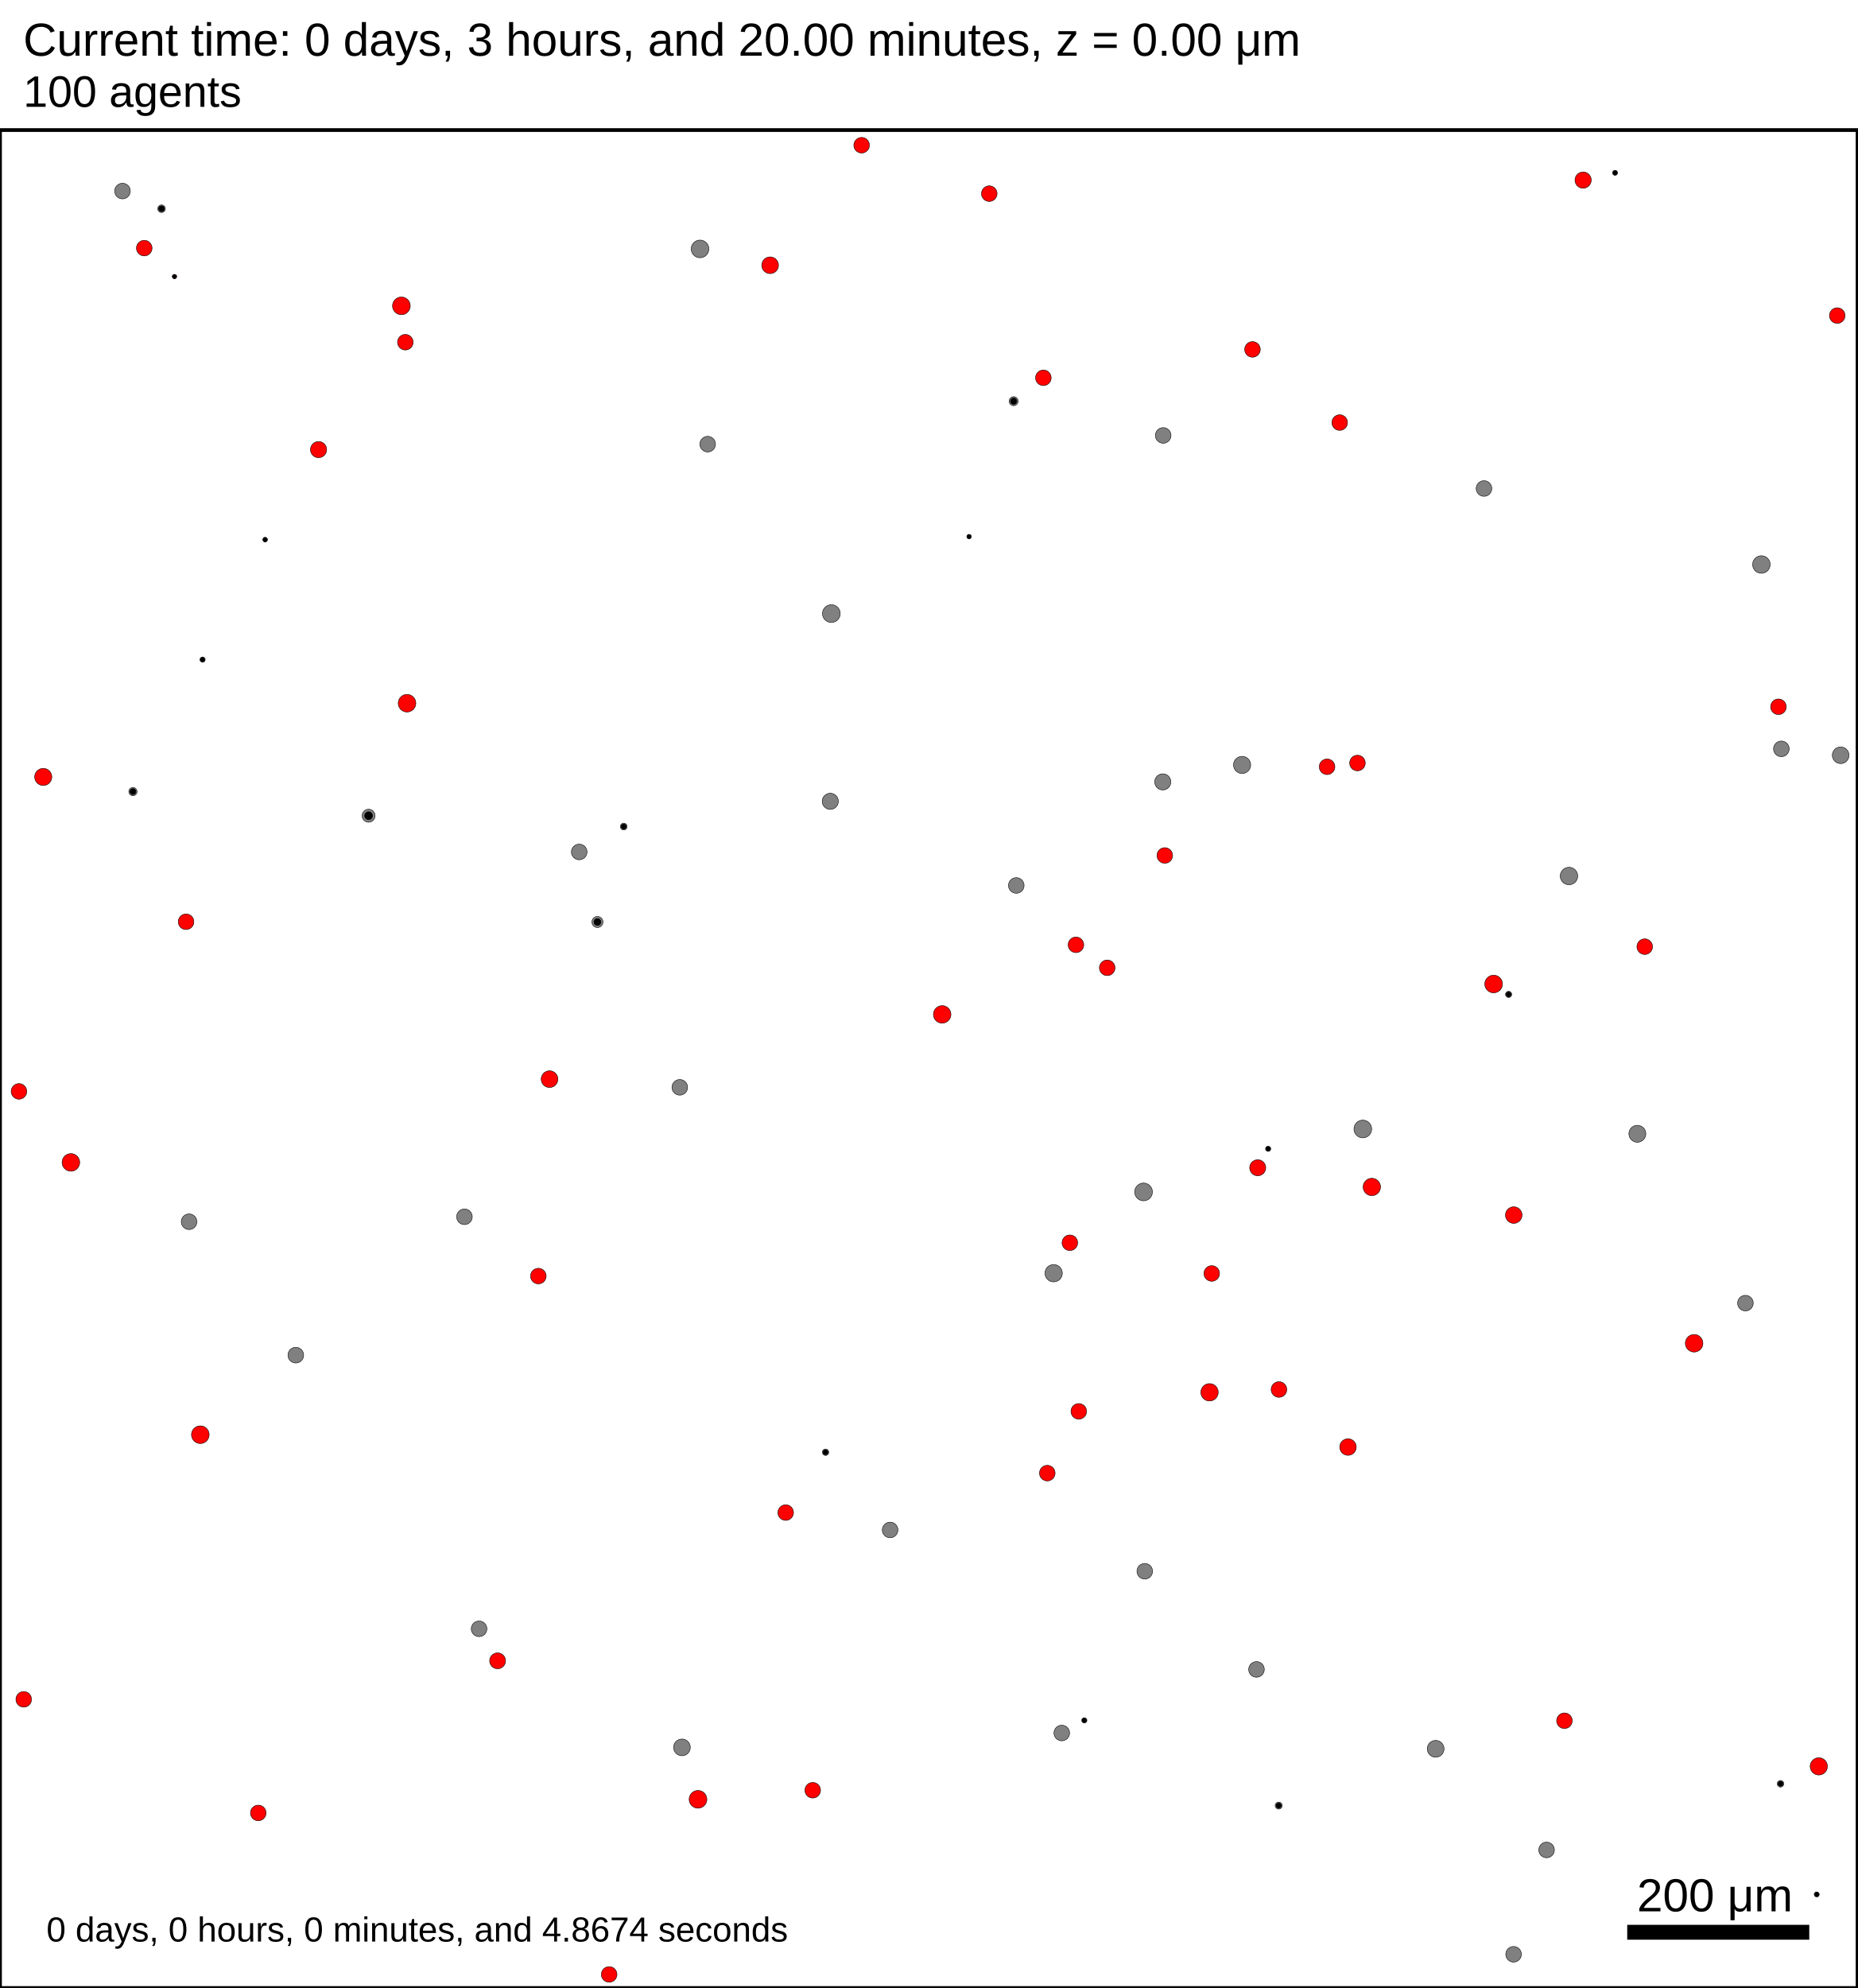
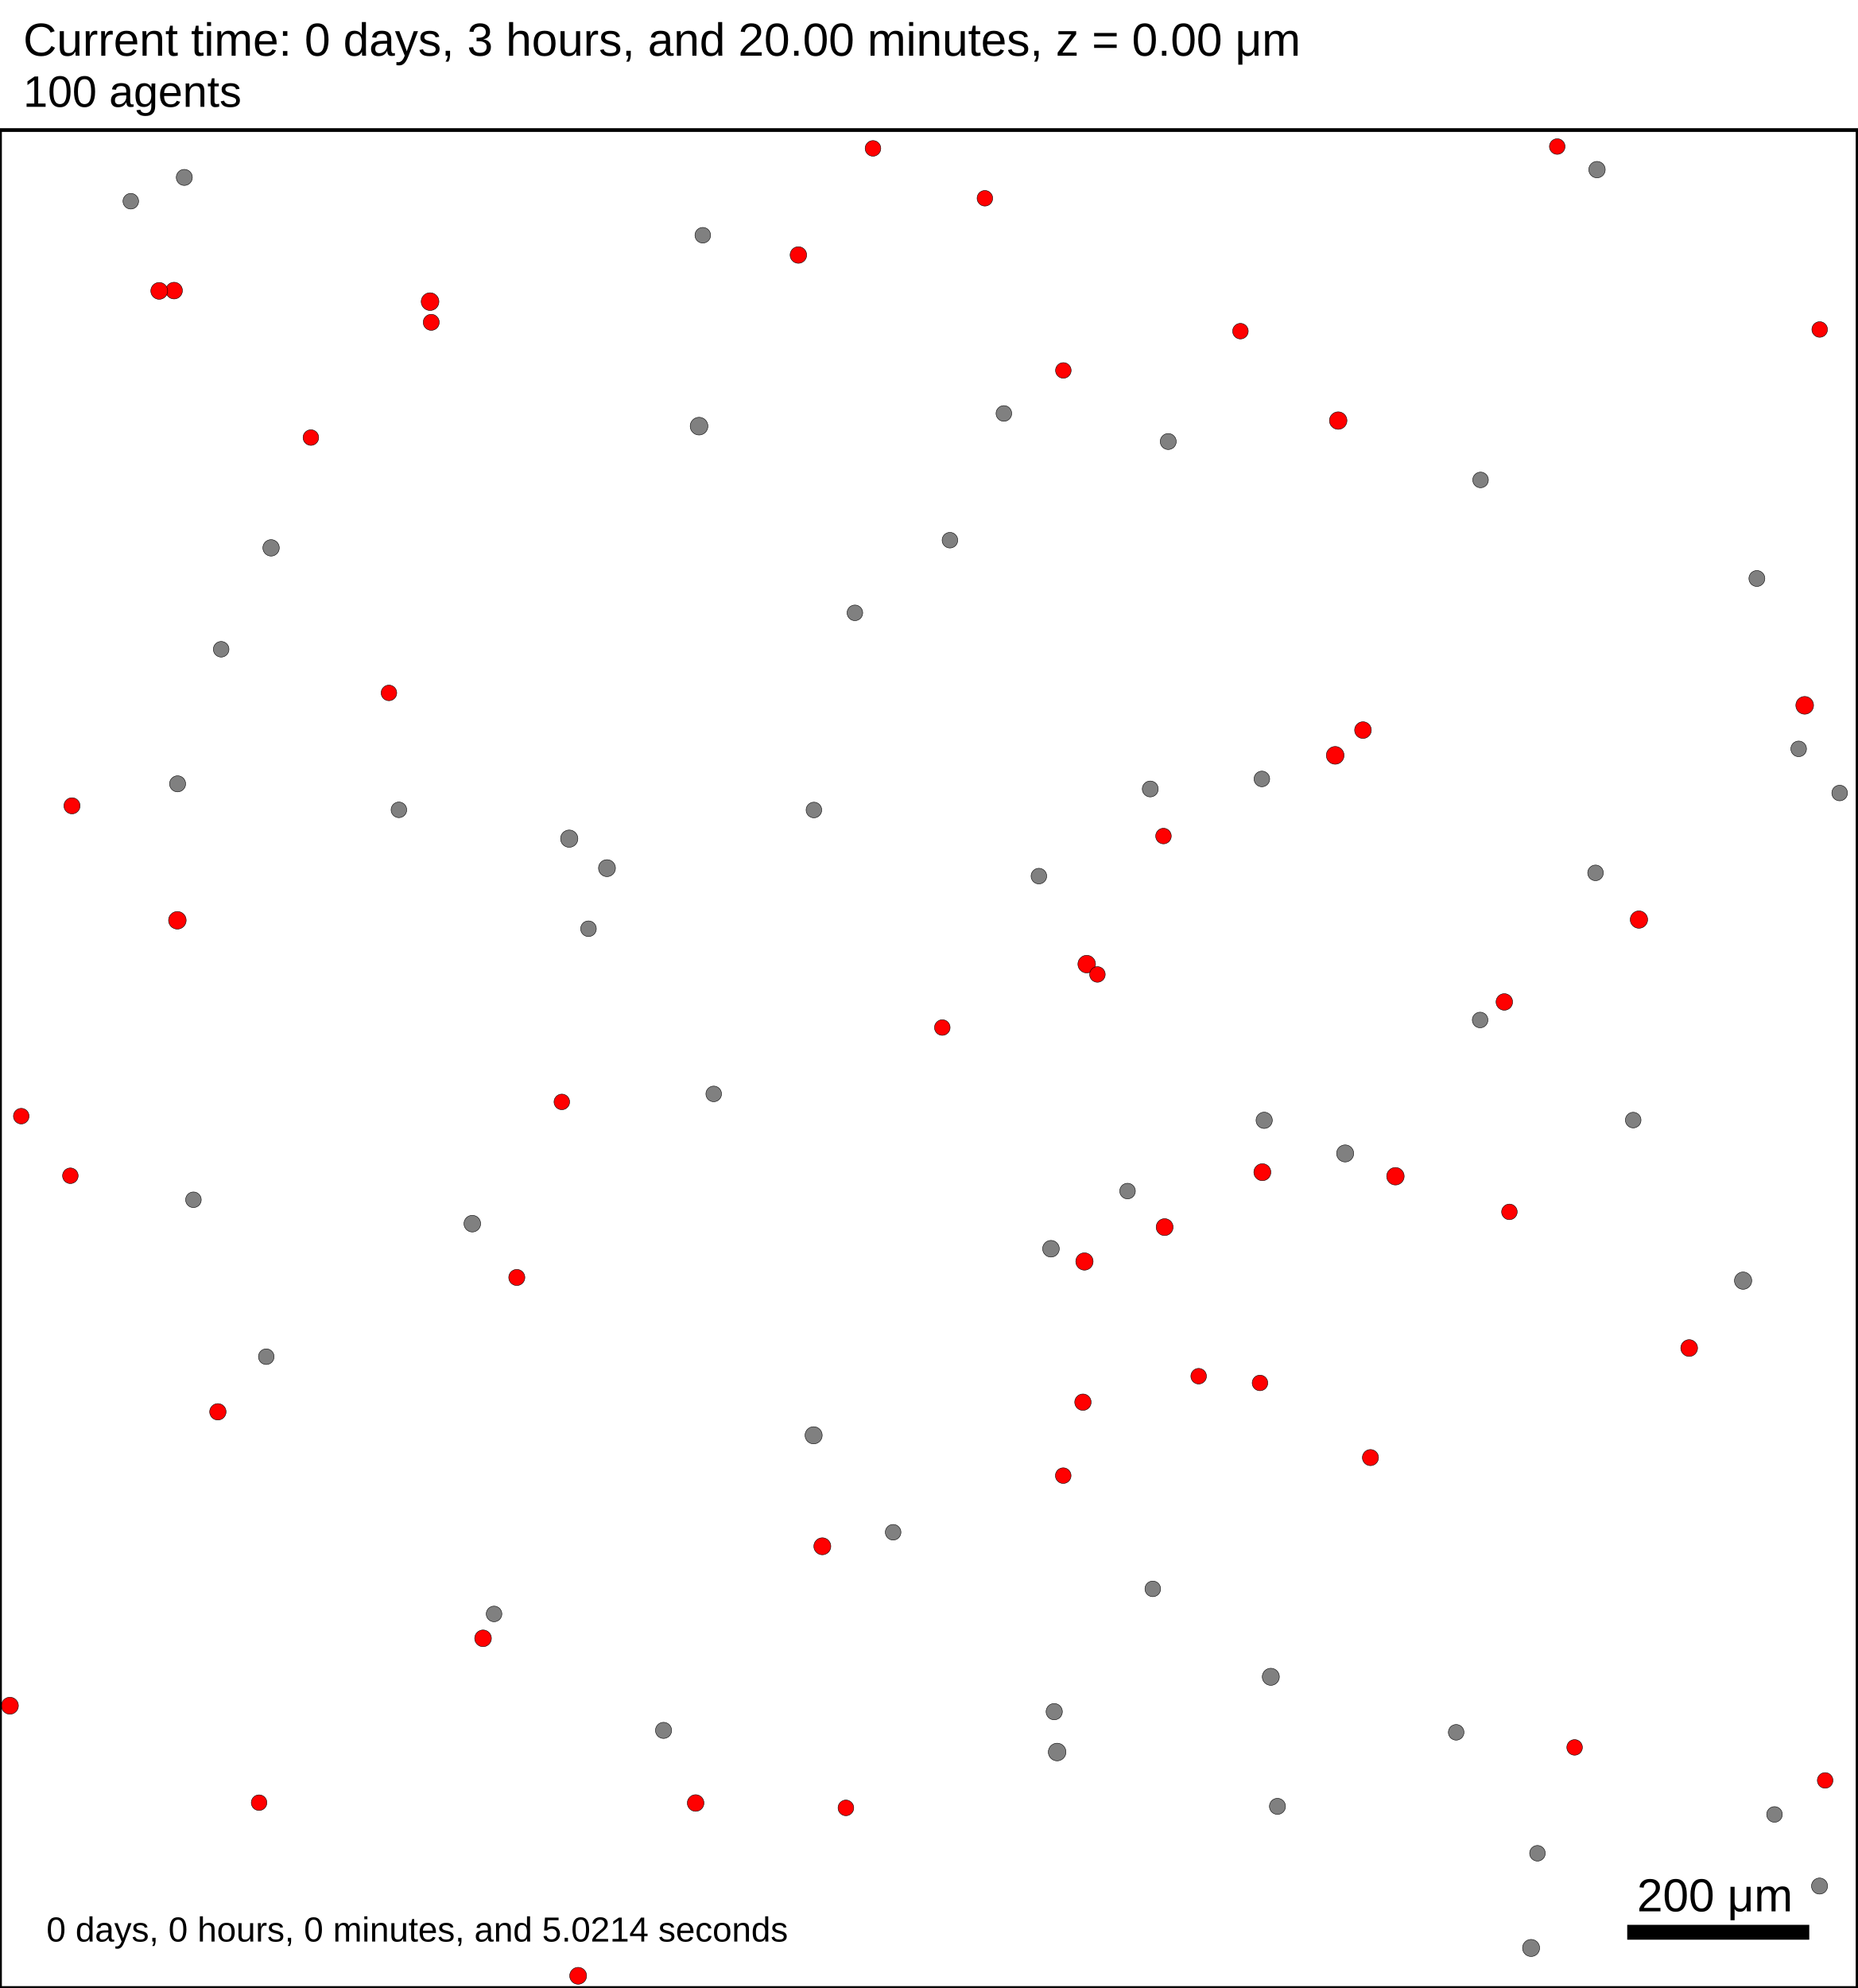
<svg xmlns="http://www.w3.org/2000/svg" version="1.1" width="2000" height="2140" id="svg2">
  <rect x="0" y="0" width="2000" height="2140" stroke-width="4" stroke="white" fill="white" />
  <text x="25" y="60" font-family="Arial" font-size="50" fill="black">
   Current time: 0 days, 3 hours, and 20.00 minutes, z = 0.00 μm
  </text>
  <text x="25" y="115" font-family="Arial" font-size="47.5" fill="black">
   100 agents
  </text>
  <g id="tissue" transform="translate(0,2140) scale(1,-1)">
    <g id="ECM">
  </g>
    <g id="cells">
      <g id="cell0">
-         <circle cx="1094.22" cy="1186.84" r="8.413" stroke-width="0.5" stroke="black" fill="grey" />
-         <circle cx="1094.22" cy="1186.84" r="5.052" stroke-width="0.5" stroke="grey" fill="grey" />
+         <circle cx="1118.55" cy="1196.91" r="8.413" stroke-width="0.5" stroke="black" fill="grey" />
+         <circle cx="1118.55" cy="1196.91" r="5.052" stroke-width="0.5" stroke="grey" fill="grey" />
      </g>
      <g id="cell1">
-         <circle cx="1689.3" cy="1197" r="9.41" stroke-width="0.5" stroke="black" fill="grey" />
-         <circle cx="1689.3" cy="1197" r="5.72" stroke-width="0.5" stroke="grey" fill="grey" />
+         <circle cx="1717.87" cy="1200.4" r="8.413" stroke-width="0.5" stroke="black" fill="grey" />
+         <circle cx="1717.87" cy="1200.4" r="5.052" stroke-width="0.5" stroke="grey" fill="grey" />
      </g>
      <g id="cell2">
-         <circle cx="1091.36" cy="1708.13" r="4.866" stroke-width="0.5" stroke="black" fill="grey" />
-         <circle cx="1091.36" cy="1708.13" r="3.42" stroke-width="0.5" stroke="black" fill="black" />
+         <circle cx="1080.85" cy="1694.93" r="8.432" stroke-width="0.5" stroke="black" fill="grey" />
+         <circle cx="1080.85" cy="1694.93" r="5.066" stroke-width="0.5" stroke="grey" fill="grey" />
      </g>
      <g id="cell3">
-         <circle cx="1251.93" cy="1298.33" r="8.689" stroke-width="0.5" stroke="black" fill="grey" />
-         <circle cx="1251.93" cy="1298.33" r="5.254" stroke-width="0.5" stroke="grey" fill="grey" />
+         <circle cx="1238.46" cy="1290.7" r="8.579" stroke-width="0.5" stroke="black" fill="grey" />
+         <circle cx="1238.46" cy="1290.7" r="5.175" stroke-width="0.5" stroke="grey" fill="grey" />
      </g>
      <g id="cell4">
-         <circle cx="888.838" cy="576.725" r="3.457" stroke-width="0.5" stroke="black" fill="grey" />
-         <circle cx="888.838" cy="576.725" r="2.663" stroke-width="0.5" stroke="black" fill="black" />
+         <circle cx="876.022" cy="594.954" r="9.237" stroke-width="0.5" stroke="black" fill="grey" />
+         <circle cx="876.022" cy="594.954" r="5.613" stroke-width="0.5" stroke="grey" fill="grey" />
      </g>
      <g id="cell5">
-         <circle cx="131.89" cy="1934.33" r="8.413" stroke-width="0.5" stroke="black" fill="grey" />
-         <circle cx="131.89" cy="1934.33" r="5.052" stroke-width="0.5" stroke="grey" fill="grey" />
+         <circle cx="140.826" cy="1923.39" r="8.413" stroke-width="0.5" stroke="black" fill="grey" />
+         <circle cx="140.826" cy="1923.39" r="5.052" stroke-width="0.5" stroke="grey" fill="grey" />
      </g>
      <g id="cell6">
-         <circle cx="731.911" cy="969.535" r="8.413" stroke-width="0.5" stroke="black" fill="grey" />
-         <circle cx="731.911" cy="969.535" r="5.052" stroke-width="0.5" stroke="grey" fill="grey" />
+         <circle cx="768.443" cy="962.456" r="8.413" stroke-width="0.5" stroke="black" fill="grey" />
+         <circle cx="768.443" cy="962.456" r="5.052" stroke-width="0.5" stroke="grey" fill="grey" />
      </g>
      <g id="cell7">
-         <circle cx="1624.31" cy="1069.57" r="3.364" stroke-width="0.5" stroke="black" fill="grey" />
-         <circle cx="1624.31" cy="1069.57" r="2.624" stroke-width="0.5" stroke="black" fill="black" />
+         <circle cx="1593.61" cy="1042.02" r="8.413" stroke-width="0.5" stroke="black" fill="grey" />
+         <circle cx="1593.61" cy="1042.02" r="5.052" stroke-width="0.5" stroke="grey" fill="grey" />
      </g>
      <g id="cell8">
-         <circle cx="1134.45" cy="769.427" r="9.343" stroke-width="0.5" stroke="black" fill="grey" />
-         <circle cx="1134.45" cy="769.427" r="5.679" stroke-width="0.5" stroke="grey" fill="grey" />
+         <circle cx="1131.55" cy="795.781" r="8.968" stroke-width="0.5" stroke="black" fill="grey" />
+         <circle cx="1131.55" cy="795.781" r="5.442" stroke-width="0.5" stroke="grey" fill="grey" />
      </g>
      <g id="cell9">
-         <circle cx="1665.18" cy="148.612" r="8.413" stroke-width="0.5" stroke="black" fill="grey" />
-         <circle cx="1665.18" cy="148.612" r="5.052" stroke-width="0.5" stroke="grey" fill="grey" />
+         <circle cx="1655.35" cy="145.021" r="8.413" stroke-width="0.5" stroke="black" fill="grey" />
+         <circle cx="1655.35" cy="145.021" r="5.052" stroke-width="0.5" stroke="grey" fill="grey" />
      </g>
      <g id="cell10">
-         <circle cx="143.125" cy="1287.88" r="4.451" stroke-width="0.5" stroke="black" fill="grey" />
-         <circle cx="143.125" cy="1287.88" r="3.226" stroke-width="0.5" stroke="black" fill="black" />
+         <circle cx="191.211" cy="1296.24" r="8.651" stroke-width="0.5" stroke="black" fill="grey" />
+         <circle cx="191.211" cy="1296.24" r="5.227" stroke-width="0.5" stroke="grey" fill="grey" />
      </g>
      <g id="cell11">
-         <circle cx="761.945" cy="1661.89" r="8.413" stroke-width="0.5" stroke="black" fill="grey" />
-         <circle cx="761.945" cy="1661.89" r="5.052" stroke-width="0.5" stroke="grey" fill="grey" />
+         <circle cx="752.659" cy="1681.27" r="9.536" stroke-width="0.5" stroke="black" fill="grey" />
+         <circle cx="752.659" cy="1681.27" r="5.796" stroke-width="0.5" stroke="grey" fill="grey" />
      </g>
      <g id="cell12">
-         <circle cx="1545.75" cy="257.472" r="9.047" stroke-width="0.5" stroke="black" fill="grey" />
-         <circle cx="1545.75" cy="257.472" r="5.493" stroke-width="0.5" stroke="grey" fill="grey" />
+         <circle cx="1567.83" cy="275.225" r="8.413" stroke-width="0.5" stroke="black" fill="grey" />
+         <circle cx="1567.83" cy="275.225" r="5.052" stroke-width="0.5" stroke="grey" fill="grey" />
      </g>
      <g id="cell13">
-         <circle cx="1738.91" cy="1953.97" r="2.73" stroke-width="0.5" stroke="black" fill="grey" />
-         <circle cx="1738.91" cy="1953.97" r="2.339" stroke-width="0.5" stroke="black" fill="black" />
+         <circle cx="1719.47" cy="1957.41" r="8.848" stroke-width="0.5" stroke="black" fill="grey" />
+         <circle cx="1719.47" cy="1957.41" r="5.363" stroke-width="0.5" stroke="grey" fill="grey" />
      </g>
      <g id="cell14">
-         <circle cx="1597.78" cy="1614.14" r="8.413" stroke-width="0.5" stroke="black" fill="grey" />
-         <circle cx="1597.78" cy="1614.14" r="5.052" stroke-width="0.5" stroke="grey" fill="grey" />
+         <circle cx="1594.09" cy="1623.37" r="8.413" stroke-width="0.5" stroke="black" fill="grey" />
+         <circle cx="1594.09" cy="1623.37" r="5.052" stroke-width="0.5" stroke="grey" fill="grey" />
      </g>
      <g id="cell15">
-         <circle cx="1043.38" cy="1562.39" r="2.428" stroke-width="0.5" stroke="black" fill="grey" />
-         <circle cx="1043.38" cy="1562.39" r="2.176" stroke-width="0.5" stroke="black" fill="black" />
+         <circle cx="1022.77" cy="1558.5" r="8.413" stroke-width="0.5" stroke="black" fill="grey" />
+         <circle cx="1022.77" cy="1558.5" r="5.052" stroke-width="0.5" stroke="grey" fill="grey" />
      </g>
      <g id="cell16">
-         <circle cx="218.08" cy="1429.96" r="2.848" stroke-width="0.5" stroke="black" fill="grey" />
-         <circle cx="218.08" cy="1429.96" r="2.396" stroke-width="0.5" stroke="black" fill="black" />
+         <circle cx="238.128" cy="1441.08" r="8.413" stroke-width="0.5" stroke="black" fill="grey" />
+         <circle cx="238.128" cy="1441.08" r="5.052" stroke-width="0.5" stroke="grey" fill="grey" />
      </g>
      <g id="cell17">
-         <circle cx="1167.46" cy="288.104" r="2.848" stroke-width="0.5" stroke="black" fill="grey" />
-         <circle cx="1167.46" cy="288.104" r="2.396" stroke-width="0.5" stroke="black" fill="black" />
+         <circle cx="1135.06" cy="297.459" r="8.768" stroke-width="0.5" stroke="black" fill="grey" />
+         <circle cx="1135.06" cy="297.459" r="5.309" stroke-width="0.5" stroke="grey" fill="grey" />
      </g>
      <g id="cell18">
-         <circle cx="1896.46" cy="1532.33" r="9.443" stroke-width="0.5" stroke="black" fill="grey" />
-         <circle cx="1896.46" cy="1532.33" r="5.74" stroke-width="0.5" stroke="grey" fill="grey" />
+         <circle cx="1891.6" cy="1517.27" r="8.579" stroke-width="0.5" stroke="black" fill="grey" />
+         <circle cx="1891.6" cy="1517.27" r="5.175" stroke-width="0.5" stroke="grey" fill="grey" />
      </g>
      <g id="cell19">
-         <circle cx="203.581" cy="824.849" r="8.413" stroke-width="0.5" stroke="black" fill="grey" />
-         <circle cx="203.581" cy="824.849" r="5.052" stroke-width="0.5" stroke="grey" fill="grey" />
+         <circle cx="208.272" cy="848.496" r="8.413" stroke-width="0.5" stroke="black" fill="grey" />
+         <circle cx="208.272" cy="848.496" r="5.052" stroke-width="0.5" stroke="grey" fill="grey" />
      </g>
      <g id="cell20">
-         <circle cx="515.813" cy="386.651" r="8.413" stroke-width="0.5" stroke="black" fill="grey" />
-         <circle cx="515.813" cy="386.651" r="5.052" stroke-width="0.5" stroke="grey" fill="grey" />
+         <circle cx="531.945" cy="402.666" r="8.413" stroke-width="0.5" stroke="black" fill="grey" />
+         <circle cx="531.945" cy="402.666" r="5.052" stroke-width="0.5" stroke="grey" fill="grey" />
      </g>
      <g id="cell21">
-         <circle cx="1467.31" cy="924.696" r="9.536" stroke-width="0.5" stroke="black" fill="grey" />
-         <circle cx="1467.31" cy="924.696" r="5.796" stroke-width="0.5" stroke="grey" fill="grey" />
+         <circle cx="1448.3" cy="898.368" r="9.2" stroke-width="0.5" stroke="black" fill="grey" />
+         <circle cx="1448.3" cy="898.368" r="5.59" stroke-width="0.5" stroke="grey" fill="grey" />
      </g>
      <g id="cell22">
-         <circle cx="1143.19" cy="274.484" r="8.413" stroke-width="0.5" stroke="black" fill="grey" />
-         <circle cx="1143.19" cy="274.484" r="5.052" stroke-width="0.5" stroke="grey" fill="grey" />
+         <circle cx="1138.19" cy="254.016" r="9.505" stroke-width="0.5" stroke="black" fill="grey" />
+         <circle cx="1138.19" cy="254.016" r="5.777" stroke-width="0.5" stroke="grey" fill="grey" />
      </g>
      <g id="cell23">
-         <circle cx="671.545" cy="1250.24" r="3.666" stroke-width="0.5" stroke="black" fill="grey" />
-         <circle cx="671.545" cy="1250.24" r="2.75" stroke-width="0.5" stroke="black" fill="black" />
+         <circle cx="612.87" cy="1237.22" r="9.308" stroke-width="0.5" stroke="black" fill="grey" />
+         <circle cx="612.87" cy="1237.22" r="5.657" stroke-width="0.5" stroke="grey" fill="grey" />
      </g>
      <g id="cell24">
-         <circle cx="1232.54" cy="448.618" r="8.413" stroke-width="0.5" stroke="black" fill="grey" />
-         <circle cx="1232.54" cy="448.618" r="5.052" stroke-width="0.5" stroke="grey" fill="grey" />
+         <circle cx="1241.18" cy="429.646" r="8.413" stroke-width="0.5" stroke="black" fill="grey" />
+         <circle cx="1241.18" cy="429.646" r="5.052" stroke-width="0.5" stroke="grey" fill="grey" />
      </g>
      <g id="cell25">
-         <circle cx="753.708" cy="1872.05" r="9.505" stroke-width="0.5" stroke="black" fill="grey" />
-         <circle cx="753.708" cy="1872.05" r="5.777" stroke-width="0.5" stroke="grey" fill="grey" />
+         <circle cx="756.672" cy="1886.77" r="8.413" stroke-width="0.5" stroke="black" fill="grey" />
+         <circle cx="756.672" cy="1886.77" r="5.052" stroke-width="0.5" stroke="grey" fill="grey" />
      </g>
      <g id="cell26">
-         <circle cx="1365.4" cy="903.371" r="2.848" stroke-width="0.5" stroke="black" fill="grey" />
-         <circle cx="1365.4" cy="903.371" r="2.396" stroke-width="0.5" stroke="black" fill="black" />
+         <circle cx="1361.12" cy="934.026" r="8.768" stroke-width="0.5" stroke="black" fill="grey" />
+         <circle cx="1361.12" cy="934.026" r="5.309" stroke-width="0.5" stroke="grey" fill="grey" />
      </g>
      <g id="cell27">
-         <circle cx="1231.25" cy="856.943" r="9.565" stroke-width="0.5" stroke="black" fill="grey" />
-         <circle cx="1231.25" cy="856.943" r="5.813" stroke-width="0.5" stroke="grey" fill="grey" />
+         <circle cx="1214.01" cy="857.861" r="8.413" stroke-width="0.5" stroke="black" fill="grey" />
+         <circle cx="1214.01" cy="857.861" r="5.052" stroke-width="0.5" stroke="grey" fill="grey" />
      </g>
      <g id="cell28">
-         <circle cx="1376.73" cy="196.361" r="3.786" stroke-width="0.5" stroke="black" fill="grey" />
-         <circle cx="1376.73" cy="196.361" r="2.8" stroke-width="0.5" stroke="black" fill="black" />
+         <circle cx="1375.42" cy="195.53" r="8.651" stroke-width="0.5" stroke="black" fill="grey" />
+         <circle cx="1375.42" cy="195.53" r="5.227" stroke-width="0.5" stroke="grey" fill="grey" />
      </g>
      <g id="cell29">
-         <circle cx="1917.95" cy="1333.89" r="8.413" stroke-width="0.5" stroke="black" fill="grey" />
-         <circle cx="1917.95" cy="1333.89" r="5.052" stroke-width="0.5" stroke="grey" fill="grey" />
+         <circle cx="1936.6" cy="1333.88" r="8.413" stroke-width="0.5" stroke="black" fill="grey" />
+         <circle cx="1936.6" cy="1333.88" r="5.052" stroke-width="0.5" stroke="grey" fill="grey" />
      </g>
      <g id="cell30">
-         <circle cx="1352.84" cy="342.943" r="8.413" stroke-width="0.5" stroke="black" fill="grey" />
-         <circle cx="1352.84" cy="342.943" r="5.052" stroke-width="0.5" stroke="grey" fill="grey" />
+         <circle cx="1368.26" cy="334.987" r="9.2" stroke-width="0.5" stroke="black" fill="grey" />
+         <circle cx="1368.26" cy="334.987" r="5.59" stroke-width="0.5" stroke="grey" fill="grey" />
      </g>
      <g id="cell31">
-         <circle cx="734.244" cy="259" r="9.008" stroke-width="0.5" stroke="black" fill="grey" />
-         <circle cx="734.244" cy="259" r="5.468" stroke-width="0.5" stroke="grey" fill="grey" />
+         <circle cx="714.43" cy="277.307" r="8.689" stroke-width="0.5" stroke="black" fill="grey" />
+         <circle cx="714.43" cy="277.307" r="5.254" stroke-width="0.5" stroke="grey" fill="grey" />
      </g>
      <g id="cell32">
-         <circle cx="623.63" cy="1222.91" r="8.413" stroke-width="0.5" stroke="black" fill="grey" />
-         <circle cx="623.63" cy="1222.91" r="5.052" stroke-width="0.5" stroke="grey" fill="grey" />
+         <circle cx="653.524" cy="1205.47" r="9.125" stroke-width="0.5" stroke="black" fill="grey" />
+         <circle cx="653.524" cy="1205.47" r="5.543" stroke-width="0.5" stroke="grey" fill="grey" />
      </g>
      <g id="cell33">
-         <circle cx="643.263" cy="1147.51" r="5.96" stroke-width="0.5" stroke="black" fill="grey" />
-         <circle cx="643.263" cy="1147.51" r="3.77" stroke-width="0.5" stroke="black" fill="black" />
+         <circle cx="633.619" cy="1140.25" r="8.432" stroke-width="0.5" stroke="black" fill="grey" />
+         <circle cx="633.619" cy="1140.25" r="5.066" stroke-width="0.5" stroke="grey" fill="grey" />
      </g>
      <g id="cell34">
-         <circle cx="893.944" cy="1277.41" r="8.689" stroke-width="0.5" stroke="black" fill="grey" />
-         <circle cx="893.944" cy="1277.41" r="5.254" stroke-width="0.5" stroke="grey" fill="grey" />
+         <circle cx="876.324" cy="1268.07" r="8.413" stroke-width="0.5" stroke="black" fill="grey" />
+         <circle cx="876.324" cy="1268.07" r="5.052" stroke-width="0.5" stroke="grey" fill="grey" />
      </g>
      <g id="cell35">
-         <circle cx="1917.06" cy="219.87" r="3.557" stroke-width="0.5" stroke="black" fill="grey" />
-         <circle cx="1917.06" cy="219.87" r="2.704" stroke-width="0.5" stroke="black" fill="black" />
+         <circle cx="1910.57" cy="186.829" r="8.413" stroke-width="0.5" stroke="black" fill="grey" />
+         <circle cx="1910.57" cy="186.829" r="5.052" stroke-width="0.5" stroke="grey" fill="grey" />
      </g>
      <g id="cell36">
-         <circle cx="396.868" cy="1261.9" r="7.002" stroke-width="0.5" stroke="black" fill="grey" />
-         <circle cx="396.868" cy="1261.9" r="4.276" stroke-width="0.5" stroke="black" fill="black" />
+         <circle cx="429.491" cy="1268.23" r="8.413" stroke-width="0.5" stroke="black" fill="grey" />
+         <circle cx="429.491" cy="1268.23" r="5.052" stroke-width="0.5" stroke="grey" fill="grey" />
      </g>
      <g id="cell37">
-         <circle cx="1981.8" cy="1327" r="8.968" stroke-width="0.5" stroke="black" fill="grey" />
-         <circle cx="1981.8" cy="1327" r="5.442" stroke-width="0.5" stroke="grey" fill="grey" />
+         <circle cx="1980.72" cy="1286.35" r="8.413" stroke-width="0.5" stroke="black" fill="grey" />
+         <circle cx="1980.72" cy="1286.35" r="5.052" stroke-width="0.5" stroke="grey" fill="grey" />
      </g>
      <g id="cell38">
-         <circle cx="500.076" cy="830.182" r="8.413" stroke-width="0.5" stroke="black" fill="grey" />
-         <circle cx="500.076" cy="830.182" r="5.052" stroke-width="0.5" stroke="grey" fill="grey" />
+         <circle cx="508.52" cy="822.785" r="8.968" stroke-width="0.5" stroke="black" fill="grey" />
+         <circle cx="508.52" cy="822.785" r="5.442" stroke-width="0.5" stroke="grey" fill="grey" />
      </g>
      <g id="cell39">
-         <circle cx="958.358" cy="493.069" r="8.413" stroke-width="0.5" stroke="black" fill="grey" />
-         <circle cx="958.358" cy="493.069" r="5.052" stroke-width="0.5" stroke="grey" fill="grey" />
+         <circle cx="961.624" cy="490.583" r="8.413" stroke-width="0.5" stroke="black" fill="grey" />
+         <circle cx="961.624" cy="490.583" r="5.052" stroke-width="0.5" stroke="grey" fill="grey" />
      </g>
      <g id="cell40">
-         <circle cx="318.479" cy="681.225" r="8.456" stroke-width="0.5" stroke="black" fill="grey" />
-         <circle cx="318.479" cy="681.225" r="5.083" stroke-width="0.5" stroke="grey" fill="grey" />
+         <circle cx="286.684" cy="679.574" r="8.413" stroke-width="0.5" stroke="black" fill="grey" />
+         <circle cx="286.684" cy="679.574" r="5.052" stroke-width="0.5" stroke="grey" fill="grey" />
      </g>
      <g id="cell41">
-         <circle cx="1337.35" cy="1316.6" r="9.237" stroke-width="0.5" stroke="black" fill="grey" />
-         <circle cx="1337.35" cy="1316.6" r="5.613" stroke-width="0.5" stroke="grey" fill="grey" />
+         <circle cx="1358.64" cy="1301.5" r="8.413" stroke-width="0.5" stroke="black" fill="grey" />
+         <circle cx="1358.64" cy="1301.5" r="5.052" stroke-width="0.5" stroke="grey" fill="grey" />
      </g>
      <g id="cell42">
-         <circle cx="285.449" cy="1559.1" r="2.547" stroke-width="0.5" stroke="black" fill="grey" />
-         <circle cx="285.449" cy="1559.1" r="2.253" stroke-width="0.5" stroke="black" fill="black" />
+         <circle cx="291.87" cy="1550.25" r="8.848" stroke-width="0.5" stroke="black" fill="grey" />
+         <circle cx="291.87" cy="1550.25" r="5.363" stroke-width="0.5" stroke="grey" fill="grey" />
      </g>
      <g id="cell43">
-         <circle cx="1879.27" cy="737.237" r="8.413" stroke-width="0.5" stroke="black" fill="grey" />
-         <circle cx="1879.27" cy="737.237" r="5.052" stroke-width="0.5" stroke="grey" fill="grey" />
+         <circle cx="1876.76" cy="761.429" r="9.308" stroke-width="0.5" stroke="black" fill="grey" />
+         <circle cx="1876.76" cy="761.429" r="5.657" stroke-width="0.5" stroke="grey" fill="grey" />
      </g>
      <g id="cell44">
-         <circle cx="1629.65" cy="36.279" r="8.413" stroke-width="0.5" stroke="black" fill="grey" />
-         <circle cx="1629.65" cy="36.279" r="5.052" stroke-width="0.5" stroke="grey" fill="grey" />
+         <circle cx="1648.49" cy="43.089" r="9.2" stroke-width="0.5" stroke="black" fill="grey" />
+         <circle cx="1648.49" cy="43.089" r="5.59" stroke-width="0.5" stroke="grey" fill="grey" />
      </g>
      <g id="cell45">
-         <circle cx="1252.39" cy="1671.26" r="8.413" stroke-width="0.5" stroke="black" fill="grey" />
-         <circle cx="1252.39" cy="1671.26" r="5.052" stroke-width="0.5" stroke="grey" fill="grey" />
+         <circle cx="1257.82" cy="1664.71" r="8.614" stroke-width="0.5" stroke="black" fill="grey" />
+         <circle cx="1257.82" cy="1664.71" r="5.201" stroke-width="0.5" stroke="grey" fill="grey" />
      </g>
      <g id="cell46">
-         <circle cx="173.932" cy="1915.32" r="4.087" stroke-width="0.5" stroke="black" fill="grey" />
-         <circle cx="173.932" cy="1915.32" r="3.092" stroke-width="0.5" stroke="black" fill="black" />
+         <circle cx="198.442" cy="1949.02" r="8.651" stroke-width="0.5" stroke="black" fill="grey" />
+         <circle cx="198.442" cy="1949.02" r="5.227" stroke-width="0.5" stroke="grey" fill="grey" />
      </g>
      <g id="cell47">
-         <circle cx="1762.91" cy="919.536" r="9.125" stroke-width="0.5" stroke="black" fill="grey" />
-         <circle cx="1762.91" cy="919.536" r="5.543" stroke-width="0.5" stroke="grey" fill="grey" />
+         <circle cx="1758.44" cy="934.271" r="8.413" stroke-width="0.5" stroke="black" fill="grey" />
+         <circle cx="1758.44" cy="934.271" r="5.052" stroke-width="0.5" stroke="grey" fill="grey" />
      </g>
      <g id="cell48">
-         <circle cx="1956.03" cy="100.739" r="2.73" stroke-width="0.5" stroke="black" fill="grey" />
-         <circle cx="1956.03" cy="100.739" r="2.339" stroke-width="0.5" stroke="black" fill="black" />
+         <circle cx="1959.06" cy="109.75" r="8.651" stroke-width="0.5" stroke="black" fill="grey" />
+         <circle cx="1959.06" cy="109.75" r="5.227" stroke-width="0.5" stroke="grey" fill="grey" />
      </g>
      <g id="cell49">
-         <circle cx="895.093" cy="1479.51" r="9.565" stroke-width="0.5" stroke="black" fill="grey" />
-         <circle cx="895.093" cy="1479.51" r="5.813" stroke-width="0.5" stroke="grey" fill="grey" />
+         <circle cx="920.454" cy="1480.3" r="8.413" stroke-width="0.5" stroke="black" fill="grey" />
+         <circle cx="920.454" cy="1480.3" r="5.052" stroke-width="0.5" stroke="grey" fill="grey" />
      </g>
      <g id="cell50">
-         <circle cx="76.333" cy="888.711" r="9.505" stroke-width="0.5" stroke="black" fill="red" />
-         <circle cx="76.333" cy="888.711" r="5.777" stroke-width="0.5" stroke="red" fill="red" />
+         <circle cx="75.756" cy="874.34" r="8.413" stroke-width="0.5" stroke="black" fill="red" />
+         <circle cx="75.756" cy="874.34" r="5.052" stroke-width="0.5" stroke="red" fill="red" />
      </g>
      <g id="cell51">
-         <circle cx="1958.27" cy="238.585" r="9.308" stroke-width="0.5" stroke="black" fill="red" />
-         <circle cx="1958.27" cy="238.585" r="5.657" stroke-width="0.5" stroke="red" fill="red" />
+         <circle cx="1965.09" cy="223.453" r="8.413" stroke-width="0.5" stroke="black" fill="red" />
+         <circle cx="1965.09" cy="223.453" r="5.052" stroke-width="0.5" stroke="red" fill="red" />
      </g>
      <g id="cell52">
-         <circle cx="591.682" cy="978.34" r="9.008" stroke-width="0.5" stroke="black" fill="red" />
-         <circle cx="591.682" cy="978.34" r="5.468" stroke-width="0.5" stroke="red" fill="red" />
+         <circle cx="604.907" cy="953.846" r="8.413" stroke-width="0.5" stroke="black" fill="red" />
+         <circle cx="604.907" cy="953.846" r="5.052" stroke-width="0.5" stroke="red" fill="red" />
      </g>
      <g id="cell53">
-         <circle cx="1377.03" cy="644.255" r="8.413" stroke-width="0.5" stroke="black" fill="red" />
-         <circle cx="1377.03" cy="644.255" r="5.052" stroke-width="0.5" stroke="red" fill="red" />
+         <circle cx="1356.59" cy="651.326" r="8.413" stroke-width="0.5" stroke="black" fill="red" />
+         <circle cx="1356.59" cy="651.326" r="5.052" stroke-width="0.5" stroke="red" fill="red" />
      </g>
      <g id="cell54">
-         <circle cx="829.172" cy="1854.46" r="9.008" stroke-width="0.5" stroke="black" fill="red" />
-         <circle cx="829.172" cy="1854.46" r="5.468" stroke-width="0.5" stroke="red" fill="red" />
+         <circle cx="859.602" cy="1865.5" r="8.928" stroke-width="0.5" stroke="black" fill="red" />
+         <circle cx="859.602" cy="1865.5" r="5.416" stroke-width="0.5" stroke="red" fill="red" />
      </g>
      <g id="cell55">
-         <circle cx="438.24" cy="1383.04" r="9.505" stroke-width="0.5" stroke="black" fill="red" />
-         <circle cx="438.24" cy="1383.04" r="5.777" stroke-width="0.5" stroke="red" fill="red" />
+         <circle cx="418.767" cy="1394.11" r="8.413" stroke-width="0.5" stroke="black" fill="red" />
+         <circle cx="418.767" cy="1394.11" r="5.052" stroke-width="0.5" stroke="red" fill="red" />
      </g>
      <g id="cell56">
-         <circle cx="1123.37" cy="1733.3" r="8.413" stroke-width="0.5" stroke="black" fill="red" />
-         <circle cx="1123.37" cy="1733.3" r="5.052" stroke-width="0.5" stroke="red" fill="red" />
+         <circle cx="1144.88" cy="1741.24" r="8.413" stroke-width="0.5" stroke="black" fill="red" />
+         <circle cx="1144.88" cy="1741.24" r="5.052" stroke-width="0.5" stroke="red" fill="red" />
      </g>
      <g id="cell57">
-         <circle cx="1014.42" cy="1048.03" r="9.443" stroke-width="0.5" stroke="black" fill="red" />
-         <circle cx="1014.42" cy="1048.03" r="5.74" stroke-width="0.5" stroke="red" fill="red" />
+         <circle cx="1014.56" cy="1033.89" r="8.413" stroke-width="0.5" stroke="black" fill="red" />
+         <circle cx="1014.56" cy="1033.89" r="5.052" stroke-width="0.5" stroke="red" fill="red" />
      </g>
      <g id="cell58">
-         <circle cx="187.881" cy="1842.32" r="2.384" stroke-width="0.5" stroke="black" fill="red" />
-         <circle cx="187.881" cy="1842.32" r="2.151" stroke-width="0.5" stroke="black" fill="black" />
+         <circle cx="187.432" cy="1827.19" r="9.008" stroke-width="0.5" stroke="black" fill="red" />
+         <circle cx="187.432" cy="1827.19" r="5.468" stroke-width="0.5" stroke="red" fill="red" />
      </g>
      <g id="cell59">
-         <circle cx="155.316" cy="1872.91" r="8.413" stroke-width="0.5" stroke="black" fill="red" />
-         <circle cx="155.316" cy="1872.91" r="5.052" stroke-width="0.5" stroke="red" fill="red" />
+         <circle cx="171.437" cy="1826.87" r="9.086" stroke-width="0.5" stroke="black" fill="red" />
+         <circle cx="171.437" cy="1826.87" r="5.518" stroke-width="0.5" stroke="red" fill="red" />
      </g>
      <g id="cell60">
-         <circle cx="655.877" cy="14.612" r="8.413" stroke-width="0.5" stroke="black" fill="red" />
-         <circle cx="655.877" cy="14.612" r="5.052" stroke-width="0.5" stroke="red" fill="red" />
+         <circle cx="622.484" cy="13.133" r="9.125" stroke-width="0.5" stroke="black" fill="red" />
+         <circle cx="622.484" cy="13.133" r="5.543" stroke-width="0.5" stroke="red" fill="red" />
      </g>
      <g id="cell61">
-         <circle cx="1684.4" cy="287.696" r="8.413" stroke-width="0.5" stroke="black" fill="red" />
-         <circle cx="1684.4" cy="287.696" r="5.052" stroke-width="0.5" stroke="red" fill="red" />
+         <circle cx="1695.35" cy="259.001" r="8.413" stroke-width="0.5" stroke="black" fill="red" />
+         <circle cx="1695.35" cy="259.001" r="5.052" stroke-width="0.5" stroke="red" fill="red" />
      </g>
      <g id="cell62">
-         <circle cx="1442.42" cy="1685.12" r="8.413" stroke-width="0.5" stroke="black" fill="red" />
-         <circle cx="1442.42" cy="1685.12" r="5.052" stroke-width="0.5" stroke="red" fill="red" />
+         <circle cx="1440.82" cy="1687.26" r="9.443" stroke-width="0.5" stroke="black" fill="red" />
+         <circle cx="1440.82" cy="1687.26" r="5.74" stroke-width="0.5" stroke="red" fill="red" />
      </g>
      <g id="cell63">
-         <circle cx="535.765" cy="352.196" r="8.579" stroke-width="0.5" stroke="black" fill="red" />
-         <circle cx="535.765" cy="352.196" r="5.175" stroke-width="0.5" stroke="red" fill="red" />
+         <circle cx="520.087" cy="376.406" r="9.008" stroke-width="0.5" stroke="black" fill="red" />
+         <circle cx="520.087" cy="376.406" r="5.468" stroke-width="0.5" stroke="red" fill="red" />
      </g>
      <g id="cell64">
-         <circle cx="1158.46" cy="1122.93" r="8.413" stroke-width="0.5" stroke="black" fill="red" />
-         <circle cx="1158.46" cy="1122.93" r="5.052" stroke-width="0.5" stroke="red" fill="red" />
+         <circle cx="1170.04" cy="1102.18" r="9.505" stroke-width="0.5" stroke="black" fill="red" />
+         <circle cx="1170.04" cy="1102.18" r="5.777" stroke-width="0.5" stroke="red" fill="red" />
      </g>
      <g id="cell65">
-         <circle cx="342.994" cy="1656.02" r="8.728" stroke-width="0.5" stroke="black" fill="red" />
-         <circle cx="342.994" cy="1656.02" r="5.281" stroke-width="0.5" stroke="red" fill="red" />
+         <circle cx="334.719" cy="1668.98" r="8.413" stroke-width="0.5" stroke="black" fill="red" />
+         <circle cx="334.719" cy="1668.98" r="5.052" stroke-width="0.5" stroke="red" fill="red" />
      </g>
      <g id="cell66">
-         <circle cx="25.541" cy="310.733" r="8.413" stroke-width="0.5" stroke="black" fill="red" />
-         <circle cx="25.541" cy="310.733" r="5.052" stroke-width="0.5" stroke="red" fill="red" />
+         <circle cx="10.652" cy="303.866" r="9.163" stroke-width="0.5" stroke="black" fill="red" />
+         <circle cx="10.652" cy="303.866" r="5.567" stroke-width="0.5" stroke="red" fill="red" />
      </g>
      <g id="cell67">
-         <circle cx="1127.6" cy="554.241" r="8.413" stroke-width="0.5" stroke="black" fill="red" />
-         <circle cx="1127.6" cy="554.241" r="5.052" stroke-width="0.5" stroke="red" fill="red" />
+         <circle cx="1144.76" cy="551.541" r="8.432" stroke-width="0.5" stroke="black" fill="red" />
+         <circle cx="1144.76" cy="551.541" r="5.066" stroke-width="0.5" stroke="red" fill="red" />
      </g>
      <g id="cell68">
-         <circle cx="1451.36" cy="582.328" r="8.928" stroke-width="0.5" stroke="black" fill="red" />
-         <circle cx="1451.36" cy="582.328" r="5.416" stroke-width="0.5" stroke="red" fill="red" />
+         <circle cx="1475.54" cy="570.965" r="8.689" stroke-width="0.5" stroke="black" fill="red" />
+         <circle cx="1475.54" cy="570.965" r="5.254" stroke-width="0.5" stroke="red" fill="red" />
      </g>
      <g id="cell69">
-         <circle cx="845.957" cy="511.771" r="8.413" stroke-width="0.5" stroke="black" fill="red" />
-         <circle cx="845.957" cy="511.771" r="5.052" stroke-width="0.5" stroke="red" fill="red" />
+         <circle cx="885.388" cy="475.486" r="9.163" stroke-width="0.5" stroke="black" fill="red" />
+         <circle cx="885.388" cy="475.486" r="5.567" stroke-width="0.5" stroke="red" fill="red" />
      </g>
      <g id="cell70">
-         <circle cx="1151.89" cy="802.218" r="8.413" stroke-width="0.5" stroke="black" fill="red" />
-         <circle cx="1151.89" cy="802.218" r="5.052" stroke-width="0.5" stroke="red" fill="red" />
+         <circle cx="1167.61" cy="782.065" r="9.343" stroke-width="0.5" stroke="black" fill="red" />
+         <circle cx="1167.61" cy="782.065" r="5.679" stroke-width="0.5" stroke="red" fill="red" />
      </g>
      <g id="cell71">
-         <circle cx="1770.85" cy="1120.95" r="8.413" stroke-width="0.5" stroke="black" fill="red" />
-         <circle cx="1770.85" cy="1120.95" r="5.052" stroke-width="0.5" stroke="red" fill="red" />
+         <circle cx="1764.62" cy="1150.11" r="9.377" stroke-width="0.5" stroke="black" fill="red" />
+         <circle cx="1764.62" cy="1150.11" r="5.7" stroke-width="0.5" stroke="red" fill="red" />
      </g>
      <g id="cell72">
-         <circle cx="436.418" cy="1771.63" r="8.413" stroke-width="0.5" stroke="black" fill="red" />
-         <circle cx="436.418" cy="1771.63" r="5.052" stroke-width="0.5" stroke="red" fill="red" />
+         <circle cx="464.305" cy="1793.03" r="8.651" stroke-width="0.5" stroke="black" fill="red" />
+         <circle cx="464.305" cy="1793.03" r="5.227" stroke-width="0.5" stroke="red" fill="red" />
      </g>
      <g id="cell73">
-         <circle cx="1354.17" cy="882.95" r="8.651" stroke-width="0.5" stroke="black" fill="red" />
-         <circle cx="1354.17" cy="882.95" r="5.227" stroke-width="0.5" stroke="red" fill="red" />
+         <circle cx="1359.15" cy="878.18" r="9.163" stroke-width="0.5" stroke="black" fill="red" />
+         <circle cx="1359.15" cy="878.18" r="5.567" stroke-width="0.5" stroke="red" fill="red" />
      </g>
      <g id="cell74">
-         <circle cx="1704.51" cy="1946.12" r="8.768" stroke-width="0.5" stroke="black" fill="red" />
-         <circle cx="1704.51" cy="1946.12" r="5.309" stroke-width="0.5" stroke="red" fill="red" />
+         <circle cx="1676.64" cy="1982.26" r="8.413" stroke-width="0.5" stroke="black" fill="red" />
+         <circle cx="1676.64" cy="1982.26" r="5.052" stroke-width="0.5" stroke="red" fill="red" />
      </g>
      <g id="cell75">
-         <circle cx="215.679" cy="595.618" r="9.536" stroke-width="0.5" stroke="black" fill="red" />
-         <circle cx="215.679" cy="595.618" r="5.796" stroke-width="0.5" stroke="red" fill="red" />
+         <circle cx="234.581" cy="620.243" r="8.848" stroke-width="0.5" stroke="black" fill="red" />
+         <circle cx="234.581" cy="620.243" r="5.363" stroke-width="0.5" stroke="red" fill="red" />
      </g>
      <g id="cell76">
-         <circle cx="1629.82" cy="832.018" r="8.928" stroke-width="0.5" stroke="black" fill="red" />
-         <circle cx="1629.82" cy="832.018" r="5.416" stroke-width="0.5" stroke="red" fill="red" />
+         <circle cx="1625.16" cy="835.458" r="8.413" stroke-width="0.5" stroke="black" fill="red" />
+         <circle cx="1625.16" cy="835.458" r="5.052" stroke-width="0.5" stroke="red" fill="red" />
      </g>
      <g id="cell77">
-         <circle cx="1348.53" cy="1763.87" r="8.413" stroke-width="0.5" stroke="black" fill="red" />
-         <circle cx="1348.53" cy="1763.87" r="5.052" stroke-width="0.5" stroke="red" fill="red" />
+         <circle cx="1335.56" cy="1783.51" r="8.413" stroke-width="0.5" stroke="black" fill="red" />
+         <circle cx="1335.56" cy="1783.51" r="5.052" stroke-width="0.5" stroke="red" fill="red" />
      </g>
      <g id="cell78">
-         <circle cx="1161.5" cy="620.736" r="8.413" stroke-width="0.5" stroke="black" fill="red" />
-         <circle cx="1161.5" cy="620.736" r="5.052" stroke-width="0.5" stroke="red" fill="red" />
+         <circle cx="1165.97" cy="630.608" r="8.848" stroke-width="0.5" stroke="black" fill="red" />
+         <circle cx="1165.97" cy="630.608" r="5.363" stroke-width="0.5" stroke="red" fill="red" />
      </g>
      <g id="cell79">
-         <circle cx="1914.83" cy="1379.18" r="8.413" stroke-width="0.5" stroke="black" fill="red" />
-         <circle cx="1914.83" cy="1379.18" r="5.052" stroke-width="0.5" stroke="red" fill="red" />
+         <circle cx="1943.08" cy="1380.74" r="9.565" stroke-width="0.5" stroke="black" fill="red" />
+         <circle cx="1943.08" cy="1380.74" r="5.813" stroke-width="0.5" stroke="red" fill="red" />
      </g>
      <g id="cell80">
-         <circle cx="1461.56" cy="1318.64" r="8.413" stroke-width="0.5" stroke="black" fill="red" />
-         <circle cx="1461.56" cy="1318.64" r="5.052" stroke-width="0.5" stroke="red" fill="red" />
+         <circle cx="1467.48" cy="1354.07" r="9.008" stroke-width="0.5" stroke="black" fill="red" />
+         <circle cx="1467.48" cy="1354.07" r="5.468" stroke-width="0.5" stroke="red" fill="red" />
      </g>
      <g id="cell81">
-         <circle cx="1065.13" cy="1931.56" r="8.413" stroke-width="0.5" stroke="black" fill="red" />
-         <circle cx="1065.13" cy="1931.56" r="5.052" stroke-width="0.5" stroke="red" fill="red" />
+         <circle cx="1060.41" cy="1926.57" r="8.413" stroke-width="0.5" stroke="black" fill="red" />
+         <circle cx="1060.41" cy="1926.57" r="5.052" stroke-width="0.5" stroke="red" fill="red" />
      </g>
      <g id="cell82">
-         <circle cx="1304.66" cy="769.161" r="8.413" stroke-width="0.5" stroke="black" fill="red" />
-         <circle cx="1304.66" cy="769.161" r="5.052" stroke-width="0.5" stroke="red" fill="red" />
+         <circle cx="1253.94" cy="819.06" r="9.125" stroke-width="0.5" stroke="black" fill="red" />
+         <circle cx="1253.94" cy="819.06" r="5.543" stroke-width="0.5" stroke="red" fill="red" />
      </g>
      <g id="cell83">
-         <circle cx="1254.12" cy="1219.12" r="8.413" stroke-width="0.5" stroke="black" fill="red" />
-         <circle cx="1254.12" cy="1219.12" r="5.052" stroke-width="0.5" stroke="red" fill="red" />
+         <circle cx="1252.7" cy="1240.02" r="8.413" stroke-width="0.5" stroke="black" fill="red" />
+         <circle cx="1252.7" cy="1240.02" r="5.052" stroke-width="0.5" stroke="red" fill="red" />
      </g>
      <g id="cell84">
-         <circle cx="20.431" cy="965.159" r="8.413" stroke-width="0.5" stroke="black" fill="red" />
-         <circle cx="20.431" cy="965.159" r="5.052" stroke-width="0.5" stroke="red" fill="red" />
+         <circle cx="22.87" cy="938.512" r="8.413" stroke-width="0.5" stroke="black" fill="red" />
+         <circle cx="22.87" cy="938.512" r="5.052" stroke-width="0.5" stroke="red" fill="red" />
      </g>
      <g id="cell85">
-         <circle cx="1428.84" cy="1314.6" r="8.413" stroke-width="0.5" stroke="black" fill="red" />
-         <circle cx="1428.84" cy="1314.6" r="5.052" stroke-width="0.5" stroke="red" fill="red" />
+         <circle cx="1437.57" cy="1326.9" r="9.565" stroke-width="0.5" stroke="black" fill="red" />
+         <circle cx="1437.57" cy="1326.9" r="5.813" stroke-width="0.5" stroke="red" fill="red" />
      </g>
      <g id="cell86">
-         <circle cx="579.644" cy="766.361" r="8.413" stroke-width="0.5" stroke="black" fill="red" />
-         <circle cx="579.644" cy="766.361" r="5.052" stroke-width="0.5" stroke="red" fill="red" />
+         <circle cx="556.431" cy="764.855" r="8.689" stroke-width="0.5" stroke="black" fill="red" />
+         <circle cx="556.431" cy="764.855" r="5.254" stroke-width="0.5" stroke="red" fill="red" />
      </g>
      <g id="cell87">
-         <circle cx="1477.01" cy="862.282" r="9.377" stroke-width="0.5" stroke="black" fill="red" />
-         <circle cx="1477.01" cy="862.282" r="5.7" stroke-width="0.5" stroke="red" fill="red" />
+         <circle cx="1502.43" cy="873.826" r="9.443" stroke-width="0.5" stroke="black" fill="red" />
+         <circle cx="1502.43" cy="873.826" r="5.74" stroke-width="0.5" stroke="red" fill="red" />
      </g>
      <g id="cell88">
-         <circle cx="278.072" cy="188.444" r="8.413" stroke-width="0.5" stroke="black" fill="red" />
-         <circle cx="278.072" cy="188.444" r="5.052" stroke-width="0.5" stroke="red" fill="red" />
+         <circle cx="278.943" cy="199.503" r="8.413" stroke-width="0.5" stroke="black" fill="red" />
+         <circle cx="278.943" cy="199.503" r="5.052" stroke-width="0.5" stroke="red" fill="red" />
      </g>
      <g id="cell89">
-         <circle cx="200.335" cy="1147.76" r="8.413" stroke-width="0.5" stroke="black" fill="red" />
-         <circle cx="200.335" cy="1147.76" r="5.052" stroke-width="0.5" stroke="red" fill="red" />
+         <circle cx="190.968" cy="1149.33" r="9.505" stroke-width="0.5" stroke="black" fill="red" />
+         <circle cx="190.968" cy="1149.33" r="5.777" stroke-width="0.5" stroke="red" fill="red" />
      </g>
      <g id="cell90">
-         <circle cx="1192.12" cy="1098.19" r="8.413" stroke-width="0.5" stroke="black" fill="red" />
-         <circle cx="1192.12" cy="1098.19" r="5.052" stroke-width="0.5" stroke="red" fill="red" />
+         <circle cx="1181.58" cy="1091.06" r="8.413" stroke-width="0.5" stroke="black" fill="red" />
+         <circle cx="1181.58" cy="1091.06" r="5.052" stroke-width="0.5" stroke="red" fill="red" />
      </g>
      <g id="cell91">
-         <circle cx="46.568" cy="1303.66" r="9.237" stroke-width="0.5" stroke="black" fill="red" />
-         <circle cx="46.568" cy="1303.66" r="5.613" stroke-width="0.5" stroke="red" fill="red" />
+         <circle cx="77.509" cy="1272.58" r="8.689" stroke-width="0.5" stroke="black" fill="red" />
+         <circle cx="77.509" cy="1272.58" r="5.254" stroke-width="0.5" stroke="red" fill="red" />
      </g>
      <g id="cell92">
-         <circle cx="1302.28" cy="641.245" r="9.377" stroke-width="0.5" stroke="black" fill="red" />
-         <circle cx="1302.28" cy="641.245" r="5.7" stroke-width="0.5" stroke="red" fill="red" />
+         <circle cx="1290.58" cy="658.576" r="8.413" stroke-width="0.5" stroke="black" fill="red" />
+         <circle cx="1290.58" cy="658.576" r="5.052" stroke-width="0.5" stroke="red" fill="red" />
      </g>
      <g id="cell93">
-         <circle cx="432.173" cy="1810.74" r="9.565" stroke-width="0.5" stroke="black" fill="red" />
-         <circle cx="432.173" cy="1810.74" r="5.813" stroke-width="0.5" stroke="red" fill="red" />
+         <circle cx="463.036" cy="1815.31" r="9.565" stroke-width="0.5" stroke="black" fill="red" />
+         <circle cx="463.036" cy="1815.31" r="5.813" stroke-width="0.5" stroke="red" fill="red" />
      </g>
      <g id="cell94">
-         <circle cx="751.54" cy="203.09" r="9.565" stroke-width="0.5" stroke="black" fill="red" />
-         <circle cx="751.54" cy="203.09" r="5.813" stroke-width="0.5" stroke="red" fill="red" />
+         <circle cx="748.977" cy="199.121" r="8.968" stroke-width="0.5" stroke="black" fill="red" />
+         <circle cx="748.977" cy="199.121" r="5.442" stroke-width="0.5" stroke="red" fill="red" />
      </g>
      <g id="cell95">
-         <circle cx="1978.13" cy="1800.3" r="8.413" stroke-width="0.5" stroke="black" fill="red" />
-         <circle cx="1978.13" cy="1800.3" r="5.052" stroke-width="0.5" stroke="red" fill="red" />
+         <circle cx="1959.22" cy="1785.32" r="8.413" stroke-width="0.5" stroke="black" fill="red" />
+         <circle cx="1959.22" cy="1785.32" r="5.052" stroke-width="0.5" stroke="red" fill="red" />
      </g>
      <g id="cell96">
-         <circle cx="1608.16" cy="1080.76" r="9.536" stroke-width="0.5" stroke="black" fill="red" />
-         <circle cx="1608.16" cy="1080.76" r="5.796" stroke-width="0.5" stroke="red" fill="red" />
+         <circle cx="1619.67" cy="1061.45" r="8.928" stroke-width="0.5" stroke="black" fill="red" />
+         <circle cx="1619.67" cy="1061.45" r="5.416" stroke-width="0.5" stroke="red" fill="red" />
      </g>
      <g id="cell97">
-         <circle cx="875.041" cy="212.889" r="8.413" stroke-width="0.5" stroke="black" fill="red" />
-         <circle cx="875.041" cy="212.889" r="5.052" stroke-width="0.5" stroke="red" fill="red" />
+         <circle cx="910.763" cy="193.895" r="8.456" stroke-width="0.5" stroke="black" fill="red" />
+         <circle cx="910.763" cy="193.895" r="5.083" stroke-width="0.5" stroke="red" fill="red" />
      </g>
      <g id="cell98">
-         <circle cx="1824.03" cy="694.046" r="9.474" stroke-width="0.5" stroke="black" fill="red" />
-         <circle cx="1824.03" cy="694.046" r="5.759" stroke-width="0.5" stroke="red" fill="red" />
+         <circle cx="1818.7" cy="688.879" r="9.047" stroke-width="0.5" stroke="black" fill="red" />
+         <circle cx="1818.7" cy="688.879" r="5.493" stroke-width="0.5" stroke="red" fill="red" />
      </g>
      <g id="cell99">
-         <circle cx="927.705" cy="1983.66" r="8.413" stroke-width="0.5" stroke="black" fill="red" />
-         <circle cx="927.705" cy="1983.66" r="5.052" stroke-width="0.5" stroke="red" fill="red" />
+         <circle cx="939.913" cy="1980.26" r="8.432" stroke-width="0.5" stroke="black" fill="red" />
+         <circle cx="939.913" cy="1980.26" r="5.066" stroke-width="0.5" stroke="red" fill="red" />
      </g>
    </g>
  </g>
  <rect x="1750" y="2070" width="200" height="20" stroke-width="4" stroke="rgb(255,255,255)" fill="rgb(0,0,0)" />
  <text x="1762.5" y="2057.5" font-family="Arial" font-size="50" fill="black">
   200 μm
  </text>
  <text x="50" y="2090" font-family="Arial" font-size="37.5" fill="black">
-    0 days, 0 hours, 0 minutes, and 4.8674 seconds
+    0 days, 0 hours, 0 minutes, and 5.0214 seconds
  </text>
  <rect x="0" y="140" width="2000" height="2000" stroke-width="4" stroke="rgb(0,0,0)" fill="none" />
</svg>
